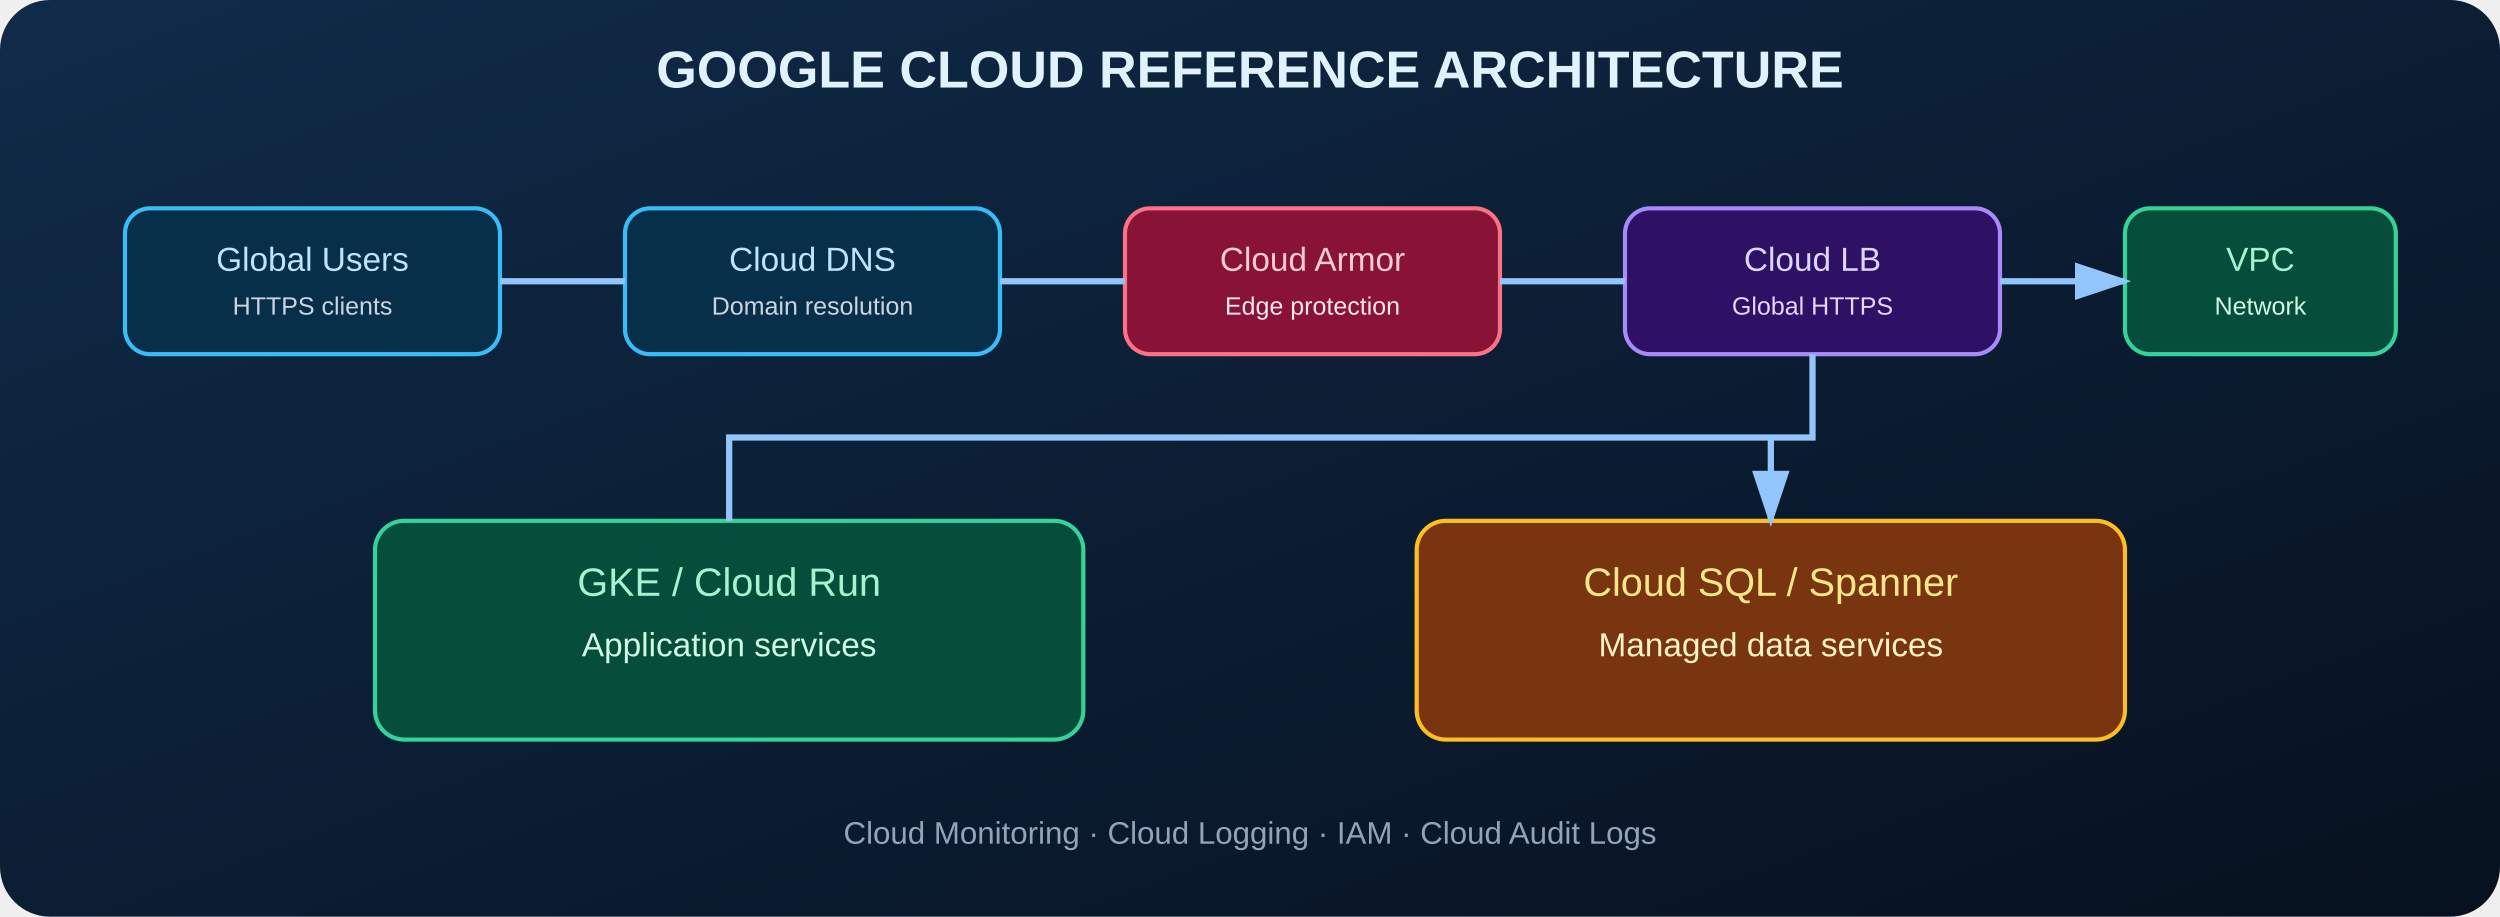
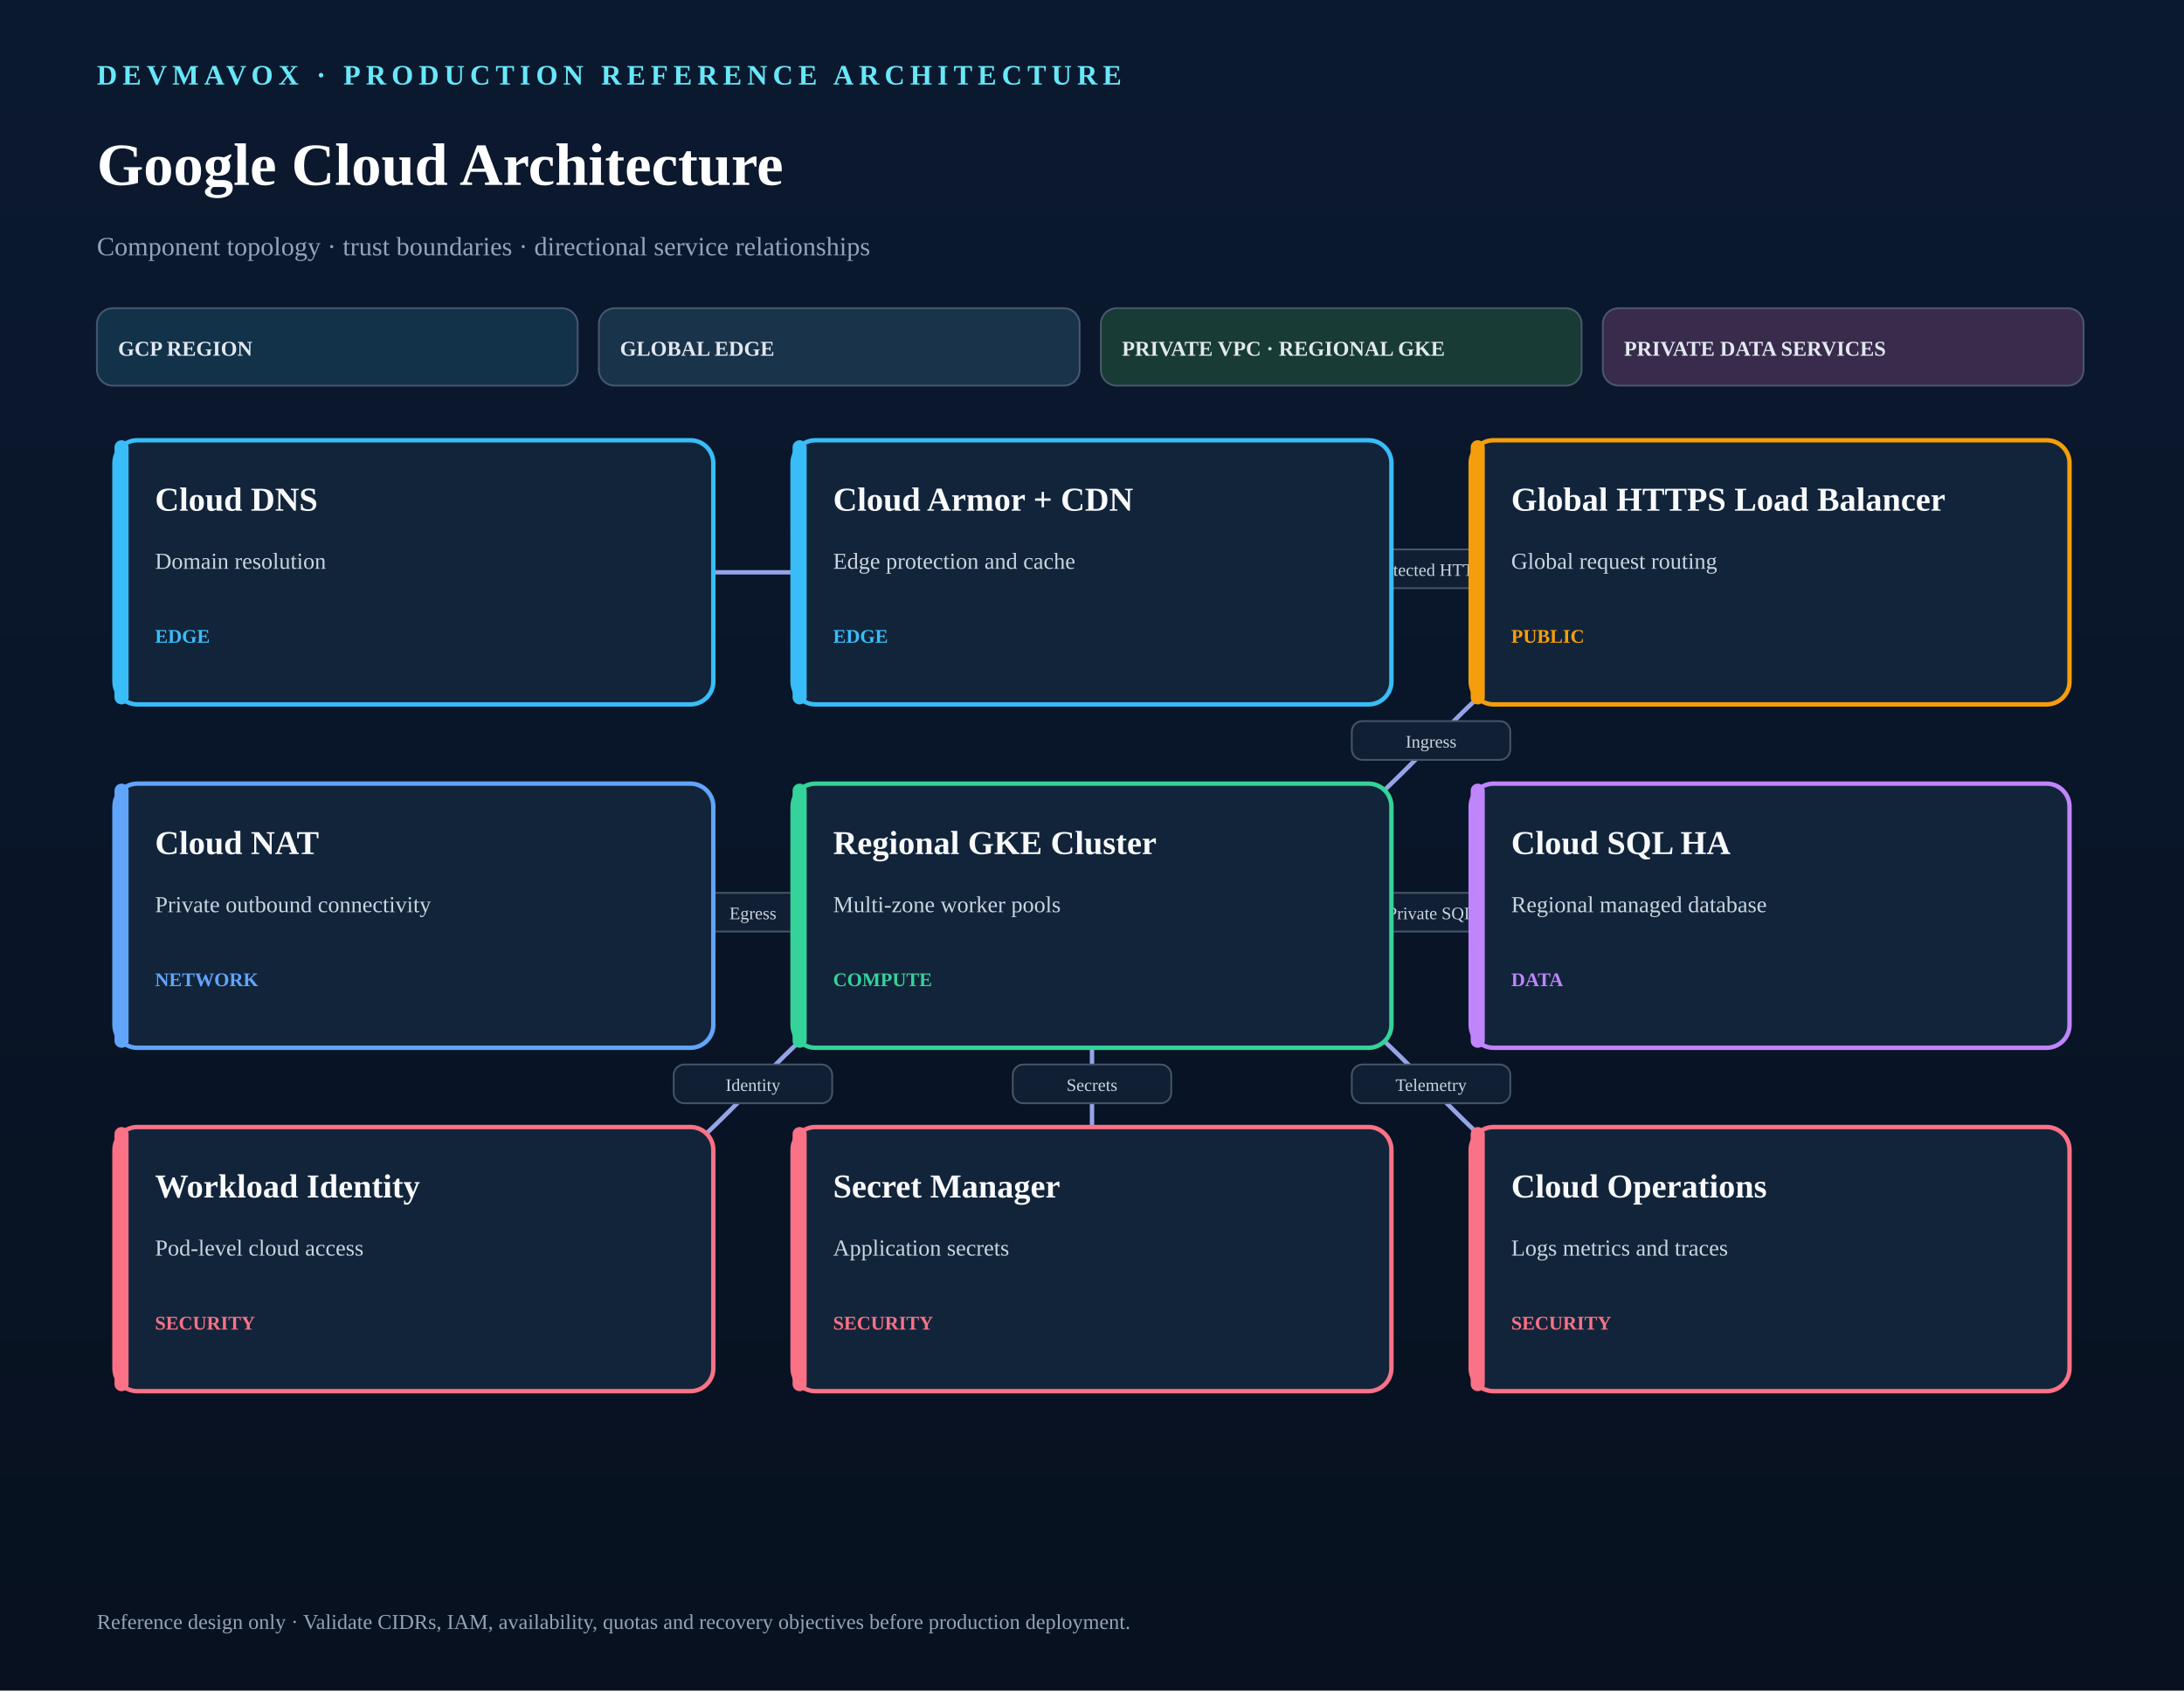
- <svg xmlns="http://www.w3.org/2000/svg" width="1200" height="440" viewBox="0 0 1200 440">
+ <svg xmlns="http://www.w3.org/2000/svg" width="1240" height="960" viewBox="0 0 1240 960">
  <defs>
-     <linearGradient id="bg" x1="0" y1="0" x2="1" y2="1">
-       <stop offset="0" stop-color="#102b49" />
+     <linearGradient id="bg" x2="0" y2="1">
+       <stop stop-color="#0b1930" />
      <stop offset="1" stop-color="#07111f" />
    </linearGradient>
-     <marker id="arrow" markerWidth="10" markerHeight="10" refX="8" refY="3" orient="auto">
-       <path d="M0 0 L0 6 L9 3z" fill="#93c5fd" />
+     <marker id="arr" markerWidth="10" markerHeight="10" refX="8" refY="4" orient="auto">
+       <path d="M0 0 L0 8 L9 4Z" fill="#cbd5e1" />
    </marker>
  </defs>
-   <rect width="1200" height="440" rx="24" fill="url(#bg)" />
-   <text x="600" y="42" fill="#e0f2fe" font-size="25" font-family="Arial" font-weight="bold" text-anchor="middle">GOOGLE CLOUD REFERENCE ARCHITECTURE</text>
-   <g font-family="Arial" text-anchor="middle" font-size="16">
-     <rect x="60" y="100" width="180" height="70" rx="12" fill="#082f49" stroke="#38bdf8" stroke-width="2" />
-     <text x="150" y="130" fill="#bae6fd">Global Users</text>
-     <text x="150" y="151" fill="#cbd5e1" font-size="12">HTTPS clients</text>
-     <rect x="300" y="100" width="180" height="70" rx="12" fill="#082f49" stroke="#38bdf8" stroke-width="2" />
-     <text x="390" y="130" fill="#bae6fd">Cloud DNS</text>
-     <text x="390" y="151" fill="#cbd5e1" font-size="12">Domain resolution</text>
-     <rect x="540" y="100" width="180" height="70" rx="12" fill="#881337" stroke="#fb7185" stroke-width="2" />
-     <text x="630" y="130" fill="#fecdd3">Cloud Armor</text>
-     <text x="630" y="151" fill="#fce7f3" font-size="12">Edge protection</text>
-     <rect x="780" y="100" width="180" height="70" rx="12" fill="#2e1065" stroke="#a78bfa" stroke-width="2" />
-     <text x="870" y="130" fill="#ddd6fe">Cloud LB</text>
-     <text x="870" y="151" fill="#e9d5ff" font-size="12">Global HTTPS</text>
-     <rect x="1020" y="100" width="130" height="70" rx="12" fill="#064e3b" stroke="#34d399" stroke-width="2" />
-     <text x="1085" y="130" fill="#a7f3d0">VPC</text>
-     <text x="1085" y="151" fill="#d1fae5" font-size="12">Network</text>
-     <path d="M240 135 H300 M480 135 H540 M720 135 H780 M960 135 H1020" stroke="#93c5fd" stroke-width="3" marker-end="url(#arrow)" fill="none" />
-     <rect x="180" y="250" width="340" height="105" rx="14" fill="#064e3b" stroke="#34d399" stroke-width="2" />
-     <text x="350" y="286" fill="#a7f3d0" font-size="19">GKE / Cloud Run</text>
-     <text x="350" y="315" fill="#d1fae5">Application services</text>
-     <rect x="680" y="250" width="340" height="105" rx="14" fill="#78350f" stroke="#fbbf24" stroke-width="2" />
-     <text x="850" y="286" fill="#fde68a" font-size="19">Cloud SQL / Spanner</text>
-     <text x="850" y="315" fill="#fef3c7">Managed data services</text>
-     <path d="M870 170 V210 H350 V250 M870 210 H850 V250" stroke="#93c5fd" stroke-width="3" fill="none" marker-end="url(#arrow)" />
-     <text x="600" y="405" fill="#94a3b8" font-size="15">Cloud Monitoring · Cloud Logging · IAM · Cloud Audit Logs</text>
+   <rect width="100%" height="100%" fill="url(#bg)" />
+   <text x="55" y="48" fill="#67e8f9" font-size="16" font-weight="700" letter-spacing="3">DEVMAVOX · PRODUCTION REFERENCE ARCHITECTURE</text>
+   <text x="55" y="105" fill="white" font-size="34" font-weight="800">Google Cloud Architecture</text>
+   <text x="55" y="145" fill="#94a3b8" font-size="15">Component topology · trust boundaries · directional service relationships</text>
+   <rect x="55" y="175" width="273" height="44" rx="9" fill="#12324a" stroke="#64748b" stroke-opacity=".65" />
+   <text x="67" y="202" fill="#e2e8f0" font-size="12" font-weight="700">GCP REGION</text>
+   <rect x="340" y="175" width="273" height="44" rx="9" fill="#19334b" stroke="#64748b" stroke-opacity=".65" />
+   <text x="352" y="202" fill="#e2e8f0" font-size="12" font-weight="700">GLOBAL EDGE</text>
+   <rect x="625" y="175" width="273" height="44" rx="9" fill="#183b35" stroke="#64748b" stroke-opacity=".65" />
+   <text x="637" y="202" fill="#e2e8f0" font-size="12" font-weight="700">PRIVATE VPC · REGIONAL GKE</text>
+   <rect x="910" y="175" width="273" height="44" rx="9" fill="#382b4c" stroke="#64748b" stroke-opacity=".65" />
+   <text x="922" y="202" fill="#e2e8f0" font-size="12" font-weight="700">PRIVATE DATA SERVICES</text>
+   <path d="M 235 325 C 620 325, 620 325, 1005 325" fill="none" stroke="#a5b4fc" stroke-width="2.5" marker-end="url(#arr)" opacity=".9" />
+   <rect x="575" y="312" width="90" height="22" rx="6" fill="#111f34" stroke="#475569" />
+   <text x="620" y="327" fill="#cbd5e1" text-anchor="middle" font-size="10">DNS</text>
+   <path d="M 620 325 C 812.5 325, 812.5 325, 1005 325" fill="none" stroke="#a5b4fc" stroke-width="2.5" marker-end="url(#arr)" opacity=".9" />
+   <rect x="767.5" y="312" width="90" height="22" rx="6" fill="#111f34" stroke="#475569" />
+   <text x="812.5" y="327" fill="#cbd5e1" text-anchor="middle" font-size="10">Protected HTTPS</text>
+   <path d="M 1005 325 C 812.5 325, 812.5 520, 620 520" fill="none" stroke="#a5b4fc" stroke-width="2.5" marker-end="url(#arr)" opacity=".9" />
+   <rect x="767.5" y="409.5" width="90" height="22" rx="6" fill="#111f34" stroke="#475569" />
+   <text x="812.5" y="424.5" fill="#cbd5e1" text-anchor="middle" font-size="10">Ingress</text>
+   <path d="M 620 520 C 812.5 520, 812.5 520, 1005 520" fill="none" stroke="#a5b4fc" stroke-width="2.5" marker-end="url(#arr)" opacity=".9" />
+   <rect x="767.5" y="507" width="90" height="22" rx="6" fill="#111f34" stroke="#475569" />
+   <text x="812.5" y="522" fill="#cbd5e1" text-anchor="middle" font-size="10">Private SQL</text>
+   <path d="M 620 520 C 427.5 520, 427.5 520, 235 520" fill="none" stroke="#a5b4fc" stroke-width="2.5" marker-end="url(#arr)" opacity=".9" />
+   <rect x="382.5" y="507" width="90" height="22" rx="6" fill="#111f34" stroke="#475569" />
+   <text x="427.5" y="522" fill="#cbd5e1" text-anchor="middle" font-size="10">Egress</text>
+   <path d="M 620 520 C 427.5 520, 427.5 715, 235 715" fill="none" stroke="#a5b4fc" stroke-width="2.5" marker-end="url(#arr)" opacity=".9" />
+   <rect x="382.5" y="604.5" width="90" height="22" rx="6" fill="#111f34" stroke="#475569" />
+   <text x="427.5" y="619.5" fill="#cbd5e1" text-anchor="middle" font-size="10">Identity</text>
+   <path d="M 620 520 C 620 520, 620 715, 620 715" fill="none" stroke="#a5b4fc" stroke-width="2.5" marker-end="url(#arr)" opacity=".9" />
+   <rect x="575" y="604.5" width="90" height="22" rx="6" fill="#111f34" stroke="#475569" />
+   <text x="620" y="619.5" fill="#cbd5e1" text-anchor="middle" font-size="10">Secrets</text>
+   <path d="M 620 520 C 812.5 520, 812.5 715, 1005 715" fill="none" stroke="#a5b4fc" stroke-width="2.5" marker-end="url(#arr)" opacity=".9" />
+   <rect x="767.5" y="604.5" width="90" height="22" rx="6" fill="#111f34" stroke="#475569" />
+   <text x="812.5" y="619.5" fill="#cbd5e1" text-anchor="middle" font-size="10">Telemetry</text>
+   <g>
+     <rect x="65" y="250" width="340" height="150" rx="13" fill="#12243a" stroke="#38bdf8" stroke-width="2.5" />
+     <rect x="65" y="250" width="8" height="150" rx="4" fill="#38bdf8" />
+     <text x="88" y="290" fill="#f8fafc" font-size="19" font-weight="700">Cloud DNS</text>
+     <text x="88" y="323" fill="#cbd5e1" font-size="13">Domain resolution</text>
+     <text x="88" y="365" fill="#38bdf8" font-size="11" font-weight="700">EDGE</text>
  </g>
+   <g>
+     <rect x="450" y="250" width="340" height="150" rx="13" fill="#12243a" stroke="#38bdf8" stroke-width="2.5" />
+     <rect x="450" y="250" width="8" height="150" rx="4" fill="#38bdf8" />
+     <text x="473" y="290" fill="#f8fafc" font-size="19" font-weight="700">Cloud Armor + CDN</text>
+     <text x="473" y="323" fill="#cbd5e1" font-size="13">Edge protection and cache</text>
+     <text x="473" y="365" fill="#38bdf8" font-size="11" font-weight="700">EDGE</text>
+   </g>
+   <g>
+     <rect x="835" y="250" width="340" height="150" rx="13" fill="#12243a" stroke="#f59e0b" stroke-width="2.5" />
+     <rect x="835" y="250" width="8" height="150" rx="4" fill="#f59e0b" />
+     <text x="858" y="290" fill="#f8fafc" font-size="19" font-weight="700">Global HTTPS Load Balancer</text>
+     <text x="858" y="323" fill="#cbd5e1" font-size="13">Global request routing</text>
+     <text x="858" y="365" fill="#f59e0b" font-size="11" font-weight="700">PUBLIC</text>
+   </g>
+   <g>
+     <rect x="65" y="445" width="340" height="150" rx="13" fill="#12243a" stroke="#60a5fa" stroke-width="2.5" />
+     <rect x="65" y="445" width="8" height="150" rx="4" fill="#60a5fa" />
+     <text x="88" y="485" fill="#f8fafc" font-size="19" font-weight="700">Cloud NAT</text>
+     <text x="88" y="518" fill="#cbd5e1" font-size="13">Private outbound connectivity</text>
+     <text x="88" y="560" fill="#60a5fa" font-size="11" font-weight="700">NETWORK</text>
+   </g>
+   <g>
+     <rect x="450" y="445" width="340" height="150" rx="13" fill="#12243a" stroke="#34d399" stroke-width="2.5" />
+     <rect x="450" y="445" width="8" height="150" rx="4" fill="#34d399" />
+     <text x="473" y="485" fill="#f8fafc" font-size="19" font-weight="700">Regional GKE Cluster</text>
+     <text x="473" y="518" fill="#cbd5e1" font-size="13">Multi-zone worker pools</text>
+     <text x="473" y="560" fill="#34d399" font-size="11" font-weight="700">COMPUTE</text>
+   </g>
+   <g>
+     <rect x="835" y="445" width="340" height="150" rx="13" fill="#12243a" stroke="#c084fc" stroke-width="2.5" />
+     <rect x="835" y="445" width="8" height="150" rx="4" fill="#c084fc" />
+     <text x="858" y="485" fill="#f8fafc" font-size="19" font-weight="700">Cloud SQL HA</text>
+     <text x="858" y="518" fill="#cbd5e1" font-size="13">Regional managed database</text>
+     <text x="858" y="560" fill="#c084fc" font-size="11" font-weight="700">DATA</text>
+   </g>
+   <g>
+     <rect x="65" y="640" width="340" height="150" rx="13" fill="#12243a" stroke="#fb7185" stroke-width="2.5" />
+     <rect x="65" y="640" width="8" height="150" rx="4" fill="#fb7185" />
+     <text x="88" y="680" fill="#f8fafc" font-size="19" font-weight="700">Workload Identity</text>
+     <text x="88" y="713" fill="#cbd5e1" font-size="13">Pod-level cloud access</text>
+     <text x="88" y="755" fill="#fb7185" font-size="11" font-weight="700">SECURITY</text>
+   </g>
+   <g>
+     <rect x="450" y="640" width="340" height="150" rx="13" fill="#12243a" stroke="#fb7185" stroke-width="2.5" />
+     <rect x="450" y="640" width="8" height="150" rx="4" fill="#fb7185" />
+     <text x="473" y="680" fill="#f8fafc" font-size="19" font-weight="700">Secret Manager</text>
+     <text x="473" y="713" fill="#cbd5e1" font-size="13">Application secrets</text>
+     <text x="473" y="755" fill="#fb7185" font-size="11" font-weight="700">SECURITY</text>
+   </g>
+   <g>
+     <rect x="835" y="640" width="340" height="150" rx="13" fill="#12243a" stroke="#fb7185" stroke-width="2.5" />
+     <rect x="835" y="640" width="8" height="150" rx="4" fill="#fb7185" />
+     <text x="858" y="680" fill="#f8fafc" font-size="19" font-weight="700">Cloud Operations</text>
+     <text x="858" y="713" fill="#cbd5e1" font-size="13">Logs metrics and traces</text>
+     <text x="858" y="755" fill="#fb7185" font-size="11" font-weight="700">SECURITY</text>
+   </g>
+   <text x="55" y="925" fill="#94a3b8" font-size="12">Reference design only · Validate CIDRs, IAM, availability, quotas and recovery objectives before production deployment.</text>
</svg>
